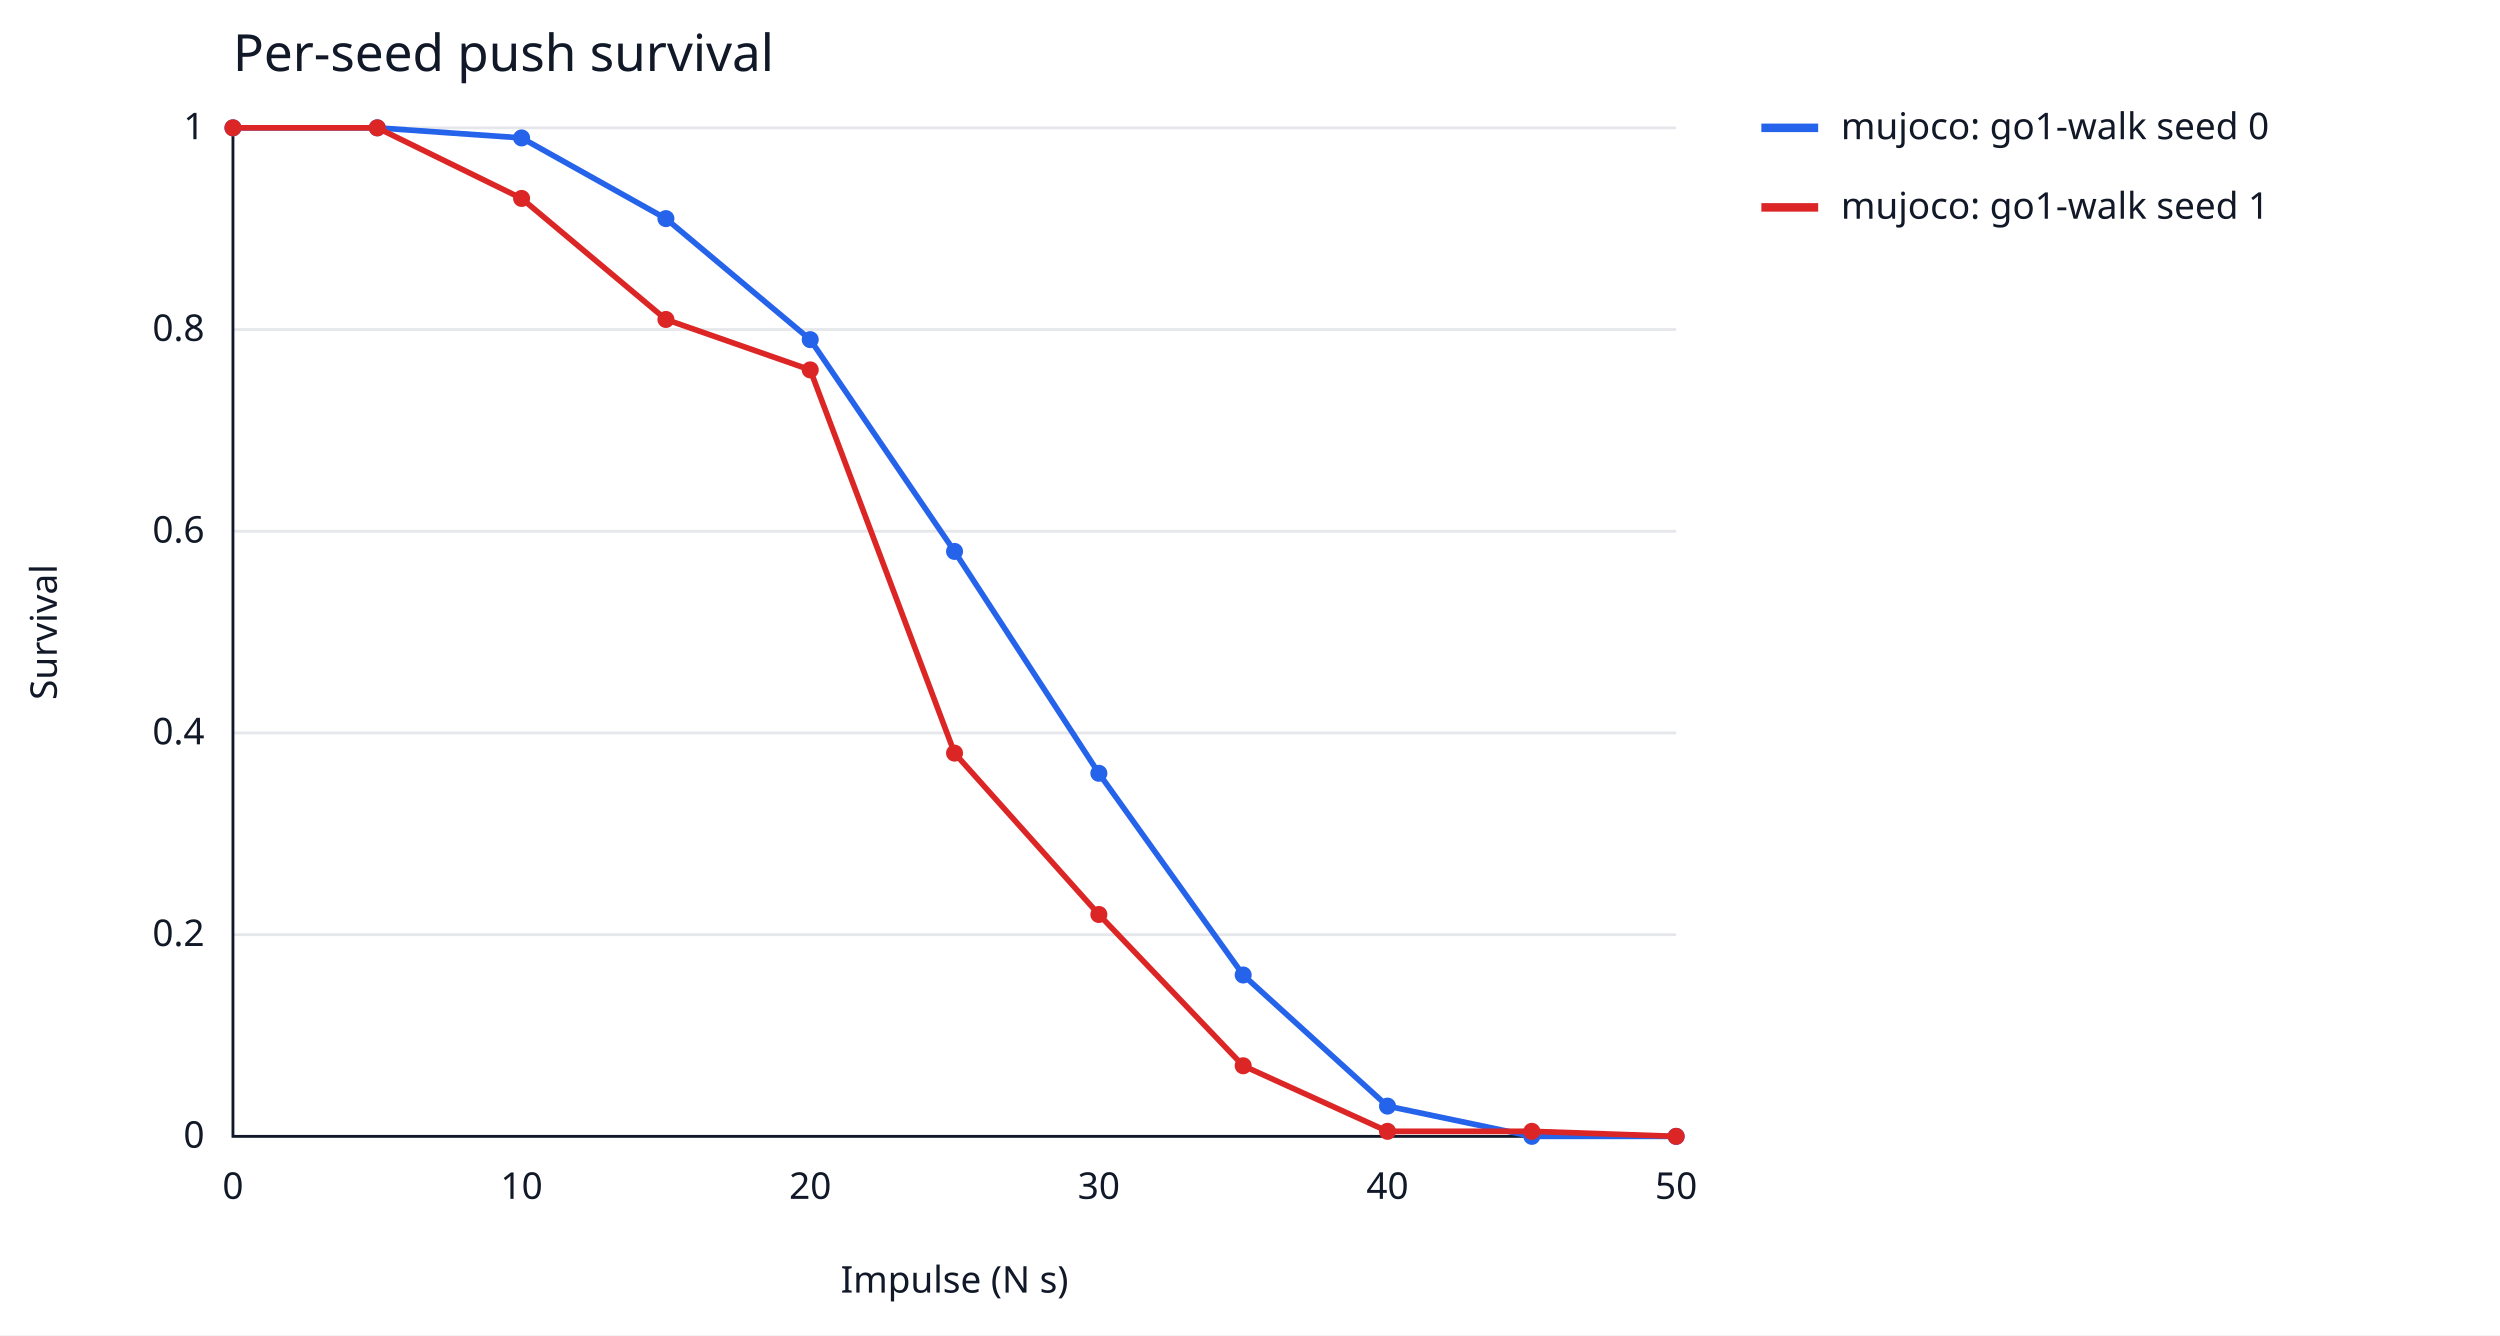
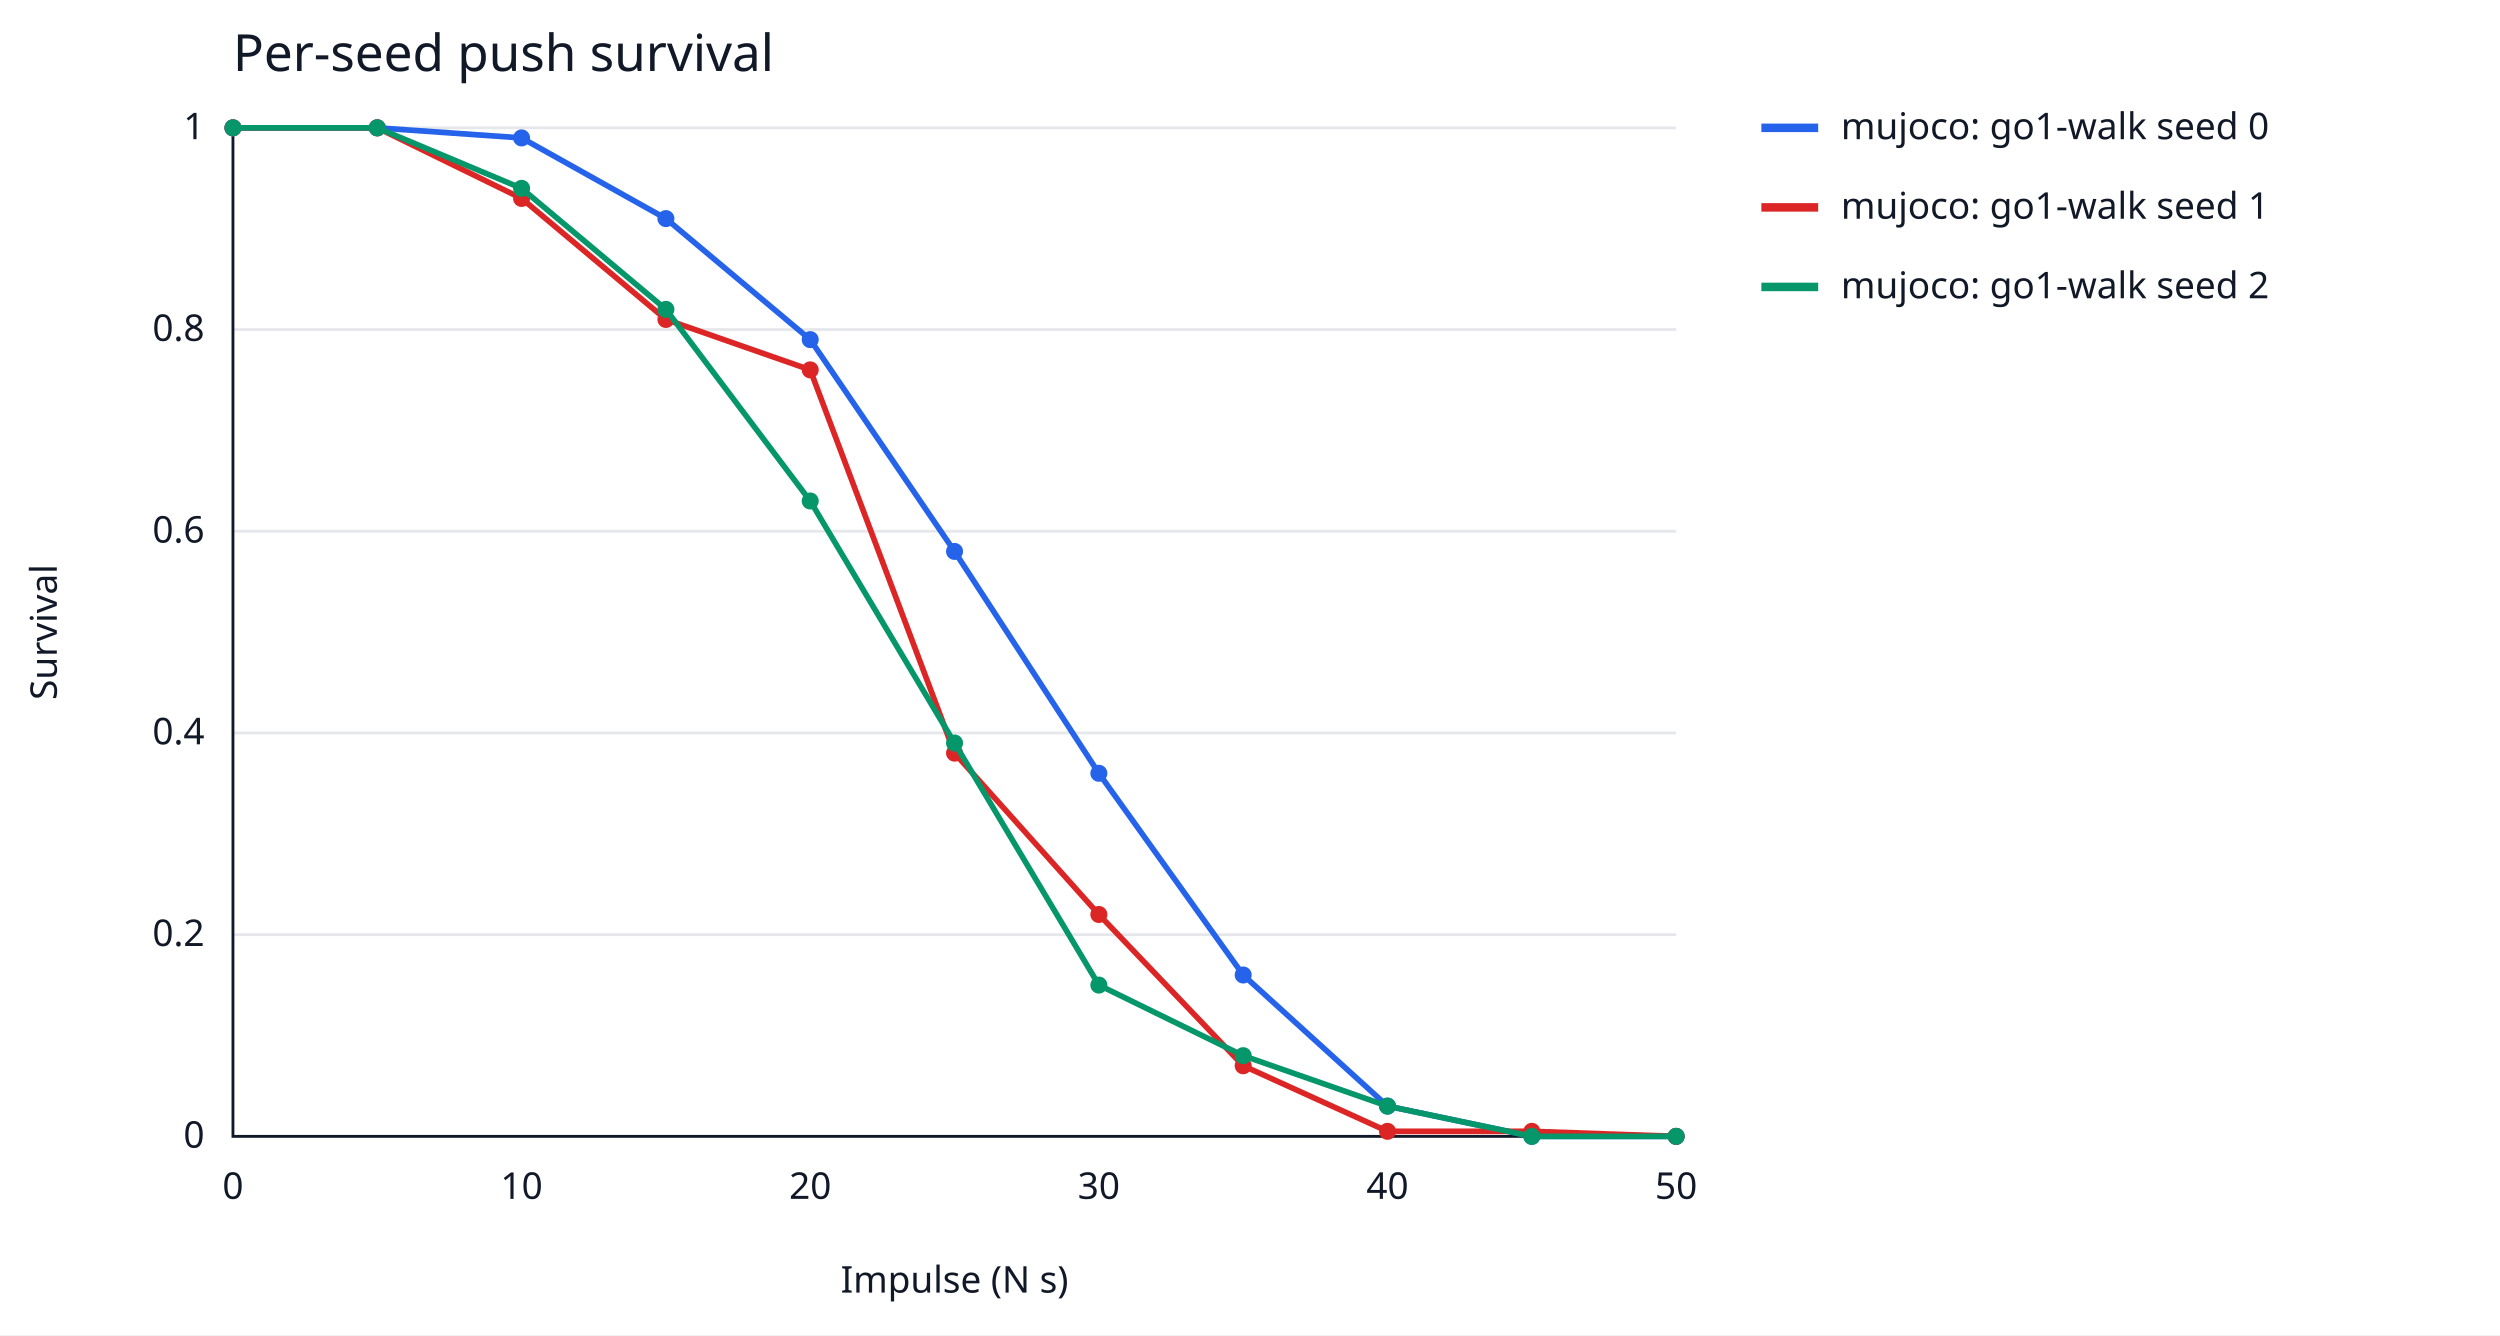
<svg xmlns="http://www.w3.org/2000/svg" width="880" height="470" viewBox="0 0 880 470">
  <rect width="100%" height="100%" fill="white" />
  <g font-family="sans-serif" font-size="13" fill="#111827">
    <text x="82" y="25" font-size="18">Per-seed push survival</text>
    <path d="M 82 400.00 H 590" stroke="#e5e7eb" />
    <text x="72" y="404.00" text-anchor="end">0</text>
    <text x="82.00" y="422" text-anchor="middle">0</text>
    <path d="M 82 329.00 H 590" stroke="#e5e7eb" />
    <text x="72" y="333.00" text-anchor="end">0.2</text>
    <text x="183.60" y="422" text-anchor="middle">10</text>
    <path d="M 82 258.00 H 590" stroke="#e5e7eb" />
    <text x="72" y="262.00" text-anchor="end">0.4</text>
    <text x="285.20" y="422" text-anchor="middle">20</text>
    <path d="M 82 187.00 H 590" stroke="#e5e7eb" />
    <text x="72" y="191.00" text-anchor="end">0.6</text>
    <text x="386.80" y="422" text-anchor="middle">30</text>
    <path d="M 82 116.00 H 590" stroke="#e5e7eb" />
    <text x="72" y="120.00" text-anchor="end">0.8</text>
    <text x="488.40" y="422" text-anchor="middle">40</text>
    <path d="M 82 45.00 H 590" stroke="#e5e7eb" />
    <text x="72" y="49.00" text-anchor="end">1</text>
    <text x="590.00" y="422" text-anchor="middle">50</text>
    <path d="M 82 45 V 400 H 590" fill="none" stroke="#111827" />
    <polyline points="82.00,45.00 132.80,45.00 183.60,48.55 234.40,76.95 285.20,119.55 336.00,194.10 386.80,272.20 437.60,343.20 488.40,389.35 539.20,400.00 590.00,400.00" fill="none" stroke="#2563eb" stroke-width="2" />
    <circle cx="82.00" cy="45.00" r="3" fill="#2563eb" />
    <circle cx="132.80" cy="45.00" r="3" fill="#2563eb" />
    <circle cx="183.60" cy="48.55" r="3" fill="#2563eb" />
    <circle cx="234.40" cy="76.95" r="3" fill="#2563eb" />
    <circle cx="285.20" cy="119.55" r="3" fill="#2563eb" />
    <circle cx="336.00" cy="194.10" r="3" fill="#2563eb" />
    <circle cx="386.80" cy="272.20" r="3" fill="#2563eb" />
    <circle cx="437.60" cy="343.20" r="3" fill="#2563eb" />
    <circle cx="488.40" cy="389.35" r="3" fill="#2563eb" />
    <circle cx="539.20" cy="400.00" r="3" fill="#2563eb" />
    <circle cx="590.00" cy="400.00" r="3" fill="#2563eb" />
    <path d="M 620 45 H 640" stroke="#2563eb" stroke-width="3" />
    <text x="648" y="49">mujoco: go1-walk seed 0</text>
    <polyline points="82.00,45.00 132.80,45.00 183.60,69.85 234.40,112.45 285.20,130.20 336.00,265.10 386.80,321.90 437.60,375.15 488.40,398.23 539.20,398.23 590.00,400.00" fill="none" stroke="#dc2626" stroke-width="2" />
    <circle cx="82.00" cy="45.00" r="3" fill="#dc2626" />
    <circle cx="132.80" cy="45.00" r="3" fill="#dc2626" />
    <circle cx="183.60" cy="69.85" r="3" fill="#dc2626" />
    <circle cx="234.40" cy="112.45" r="3" fill="#dc2626" />
    <circle cx="285.20" cy="130.20" r="3" fill="#dc2626" />
    <circle cx="336.00" cy="265.10" r="3" fill="#dc2626" />
    <circle cx="386.80" cy="321.90" r="3" fill="#dc2626" />
    <circle cx="437.60" cy="375.15" r="3" fill="#dc2626" />
    <circle cx="488.40" cy="398.23" r="3" fill="#dc2626" />
    <circle cx="539.20" cy="398.23" r="3" fill="#dc2626" />
    <circle cx="590.00" cy="400.00" r="3" fill="#dc2626" />
    <path d="M 620 73 H 640" stroke="#dc2626" stroke-width="3" />
    <text x="648" y="77">mujoco: go1-walk seed 1</text>
+     <polyline points="82.00,45.00 132.80,45.00 183.60,66.30 234.40,108.90 285.20,176.35 336.00,261.55 386.80,346.75 437.60,371.60 488.40,389.35 539.20,400.00 590.00,400.00" fill="none" stroke="#059669" stroke-width="2" />
+     <circle cx="82.00" cy="45.00" r="3" fill="#059669" />
+     <circle cx="132.80" cy="45.00" r="3" fill="#059669" />
+     <circle cx="183.60" cy="66.30" r="3" fill="#059669" />
+     <circle cx="234.40" cy="108.90" r="3" fill="#059669" />
+     <circle cx="285.20" cy="176.35" r="3" fill="#059669" />
+     <circle cx="336.00" cy="261.55" r="3" fill="#059669" />
+     <circle cx="386.80" cy="346.75" r="3" fill="#059669" />
+     <circle cx="437.60" cy="371.60" r="3" fill="#059669" />
+     <circle cx="488.40" cy="389.35" r="3" fill="#059669" />
+     <circle cx="539.20" cy="400.00" r="3" fill="#059669" />
+     <circle cx="590.00" cy="400.00" r="3" fill="#059669" />
+     <path d="M 620 101 H 640" stroke="#059669" stroke-width="3" />
+     <text x="648" y="105">mujoco: go1-walk seed 2</text>
    <text x="336.0" y="455" text-anchor="middle">Impulse (N s)</text>
    <text transform="translate(20 222.5) rotate(-90)" text-anchor="middle">Survival</text>
  </g>
</svg>
